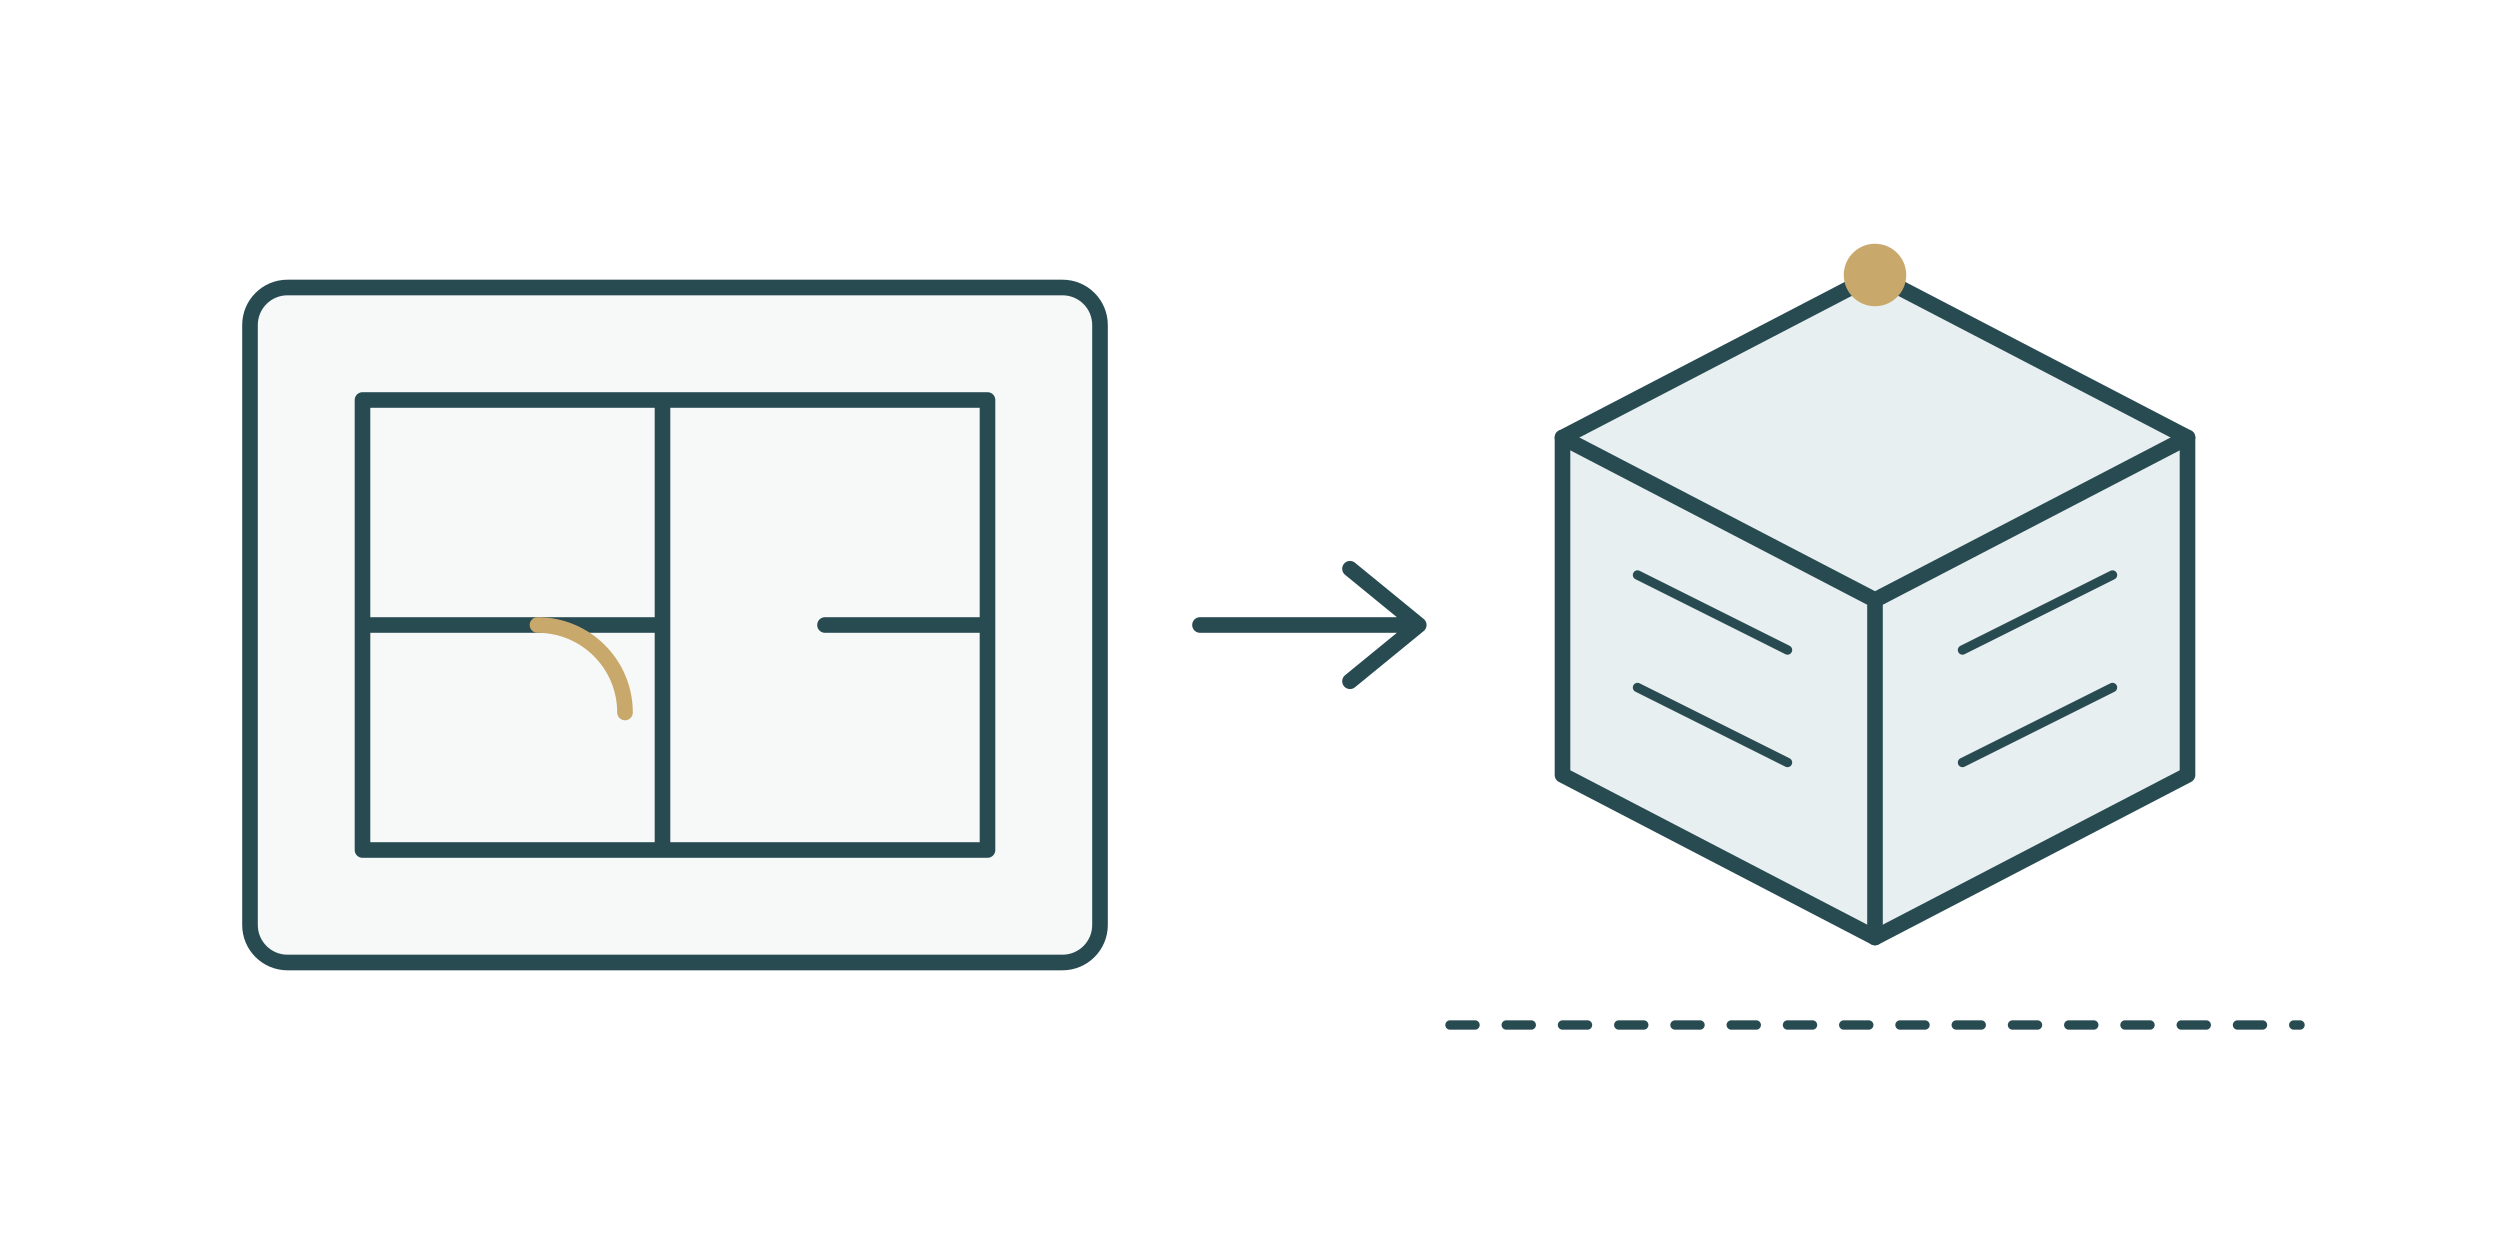
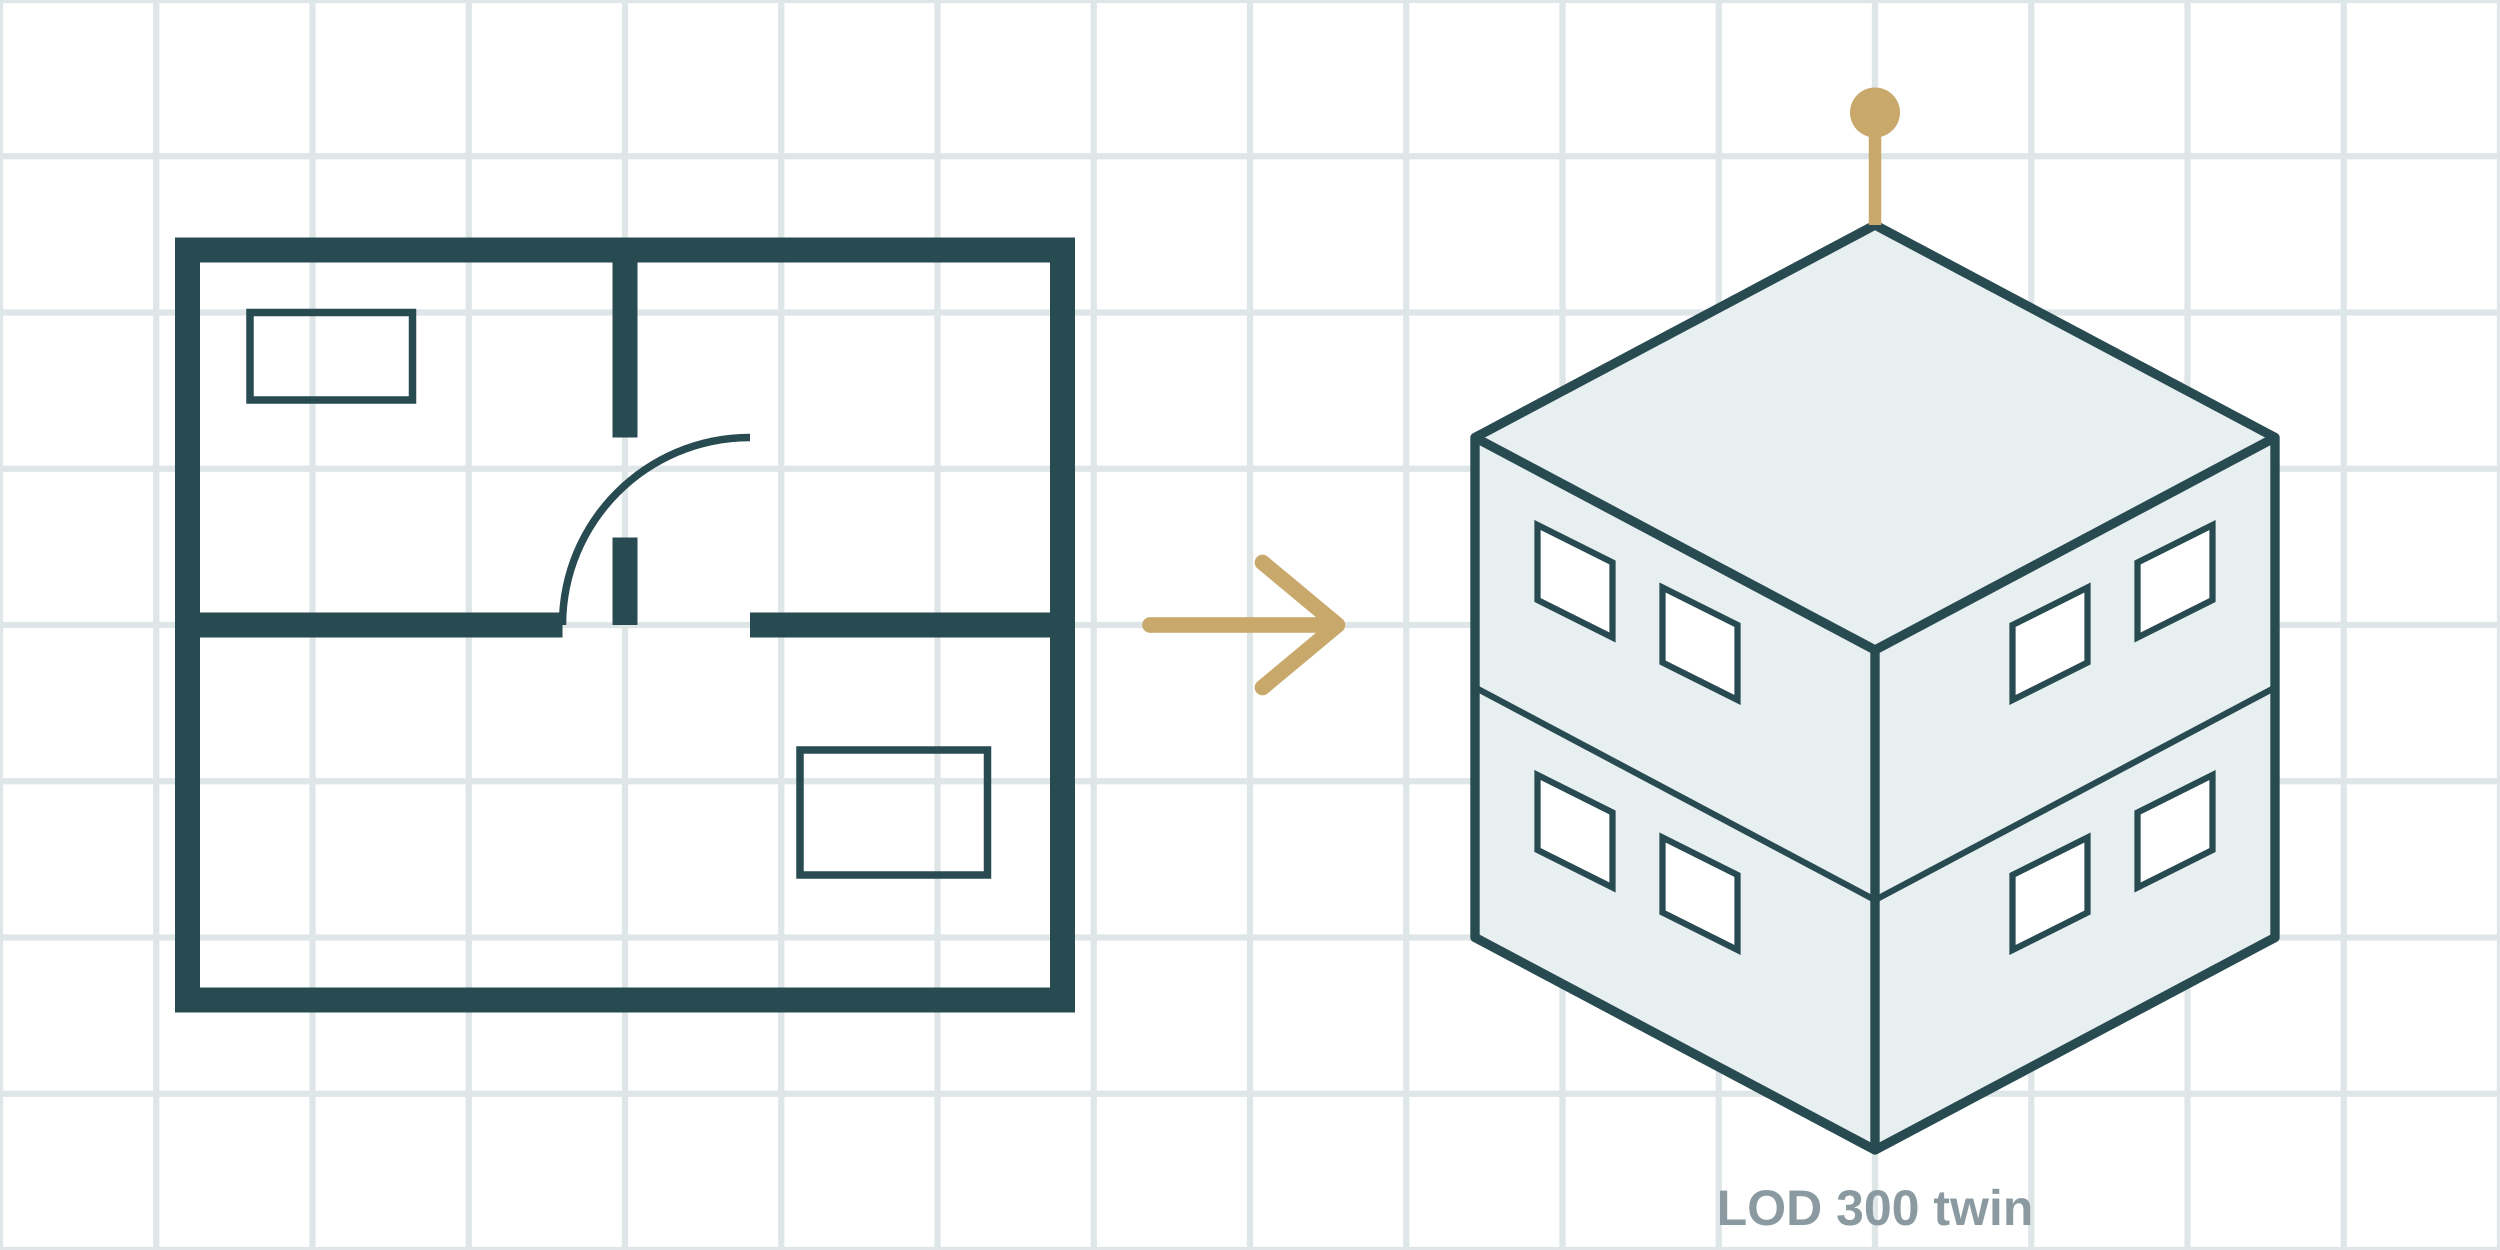
- <svg xmlns="http://www.w3.org/2000/svg" viewBox="0 0 400 200" font-family="Manrope, Arial, sans-serif" role="img" aria-label="Floor plan reconstructed into a 3D digital twin">
+ <svg xmlns="http://www.w3.org/2000/svg" viewBox="0 0 400 200" font-family="Manrope, Arial, sans-serif" role="img" aria-label="Floor plan reconstructed as a 3D building model">
  <rect width="400" height="200" fill="#ffffff" />
-   <g fill="none" stroke="#284b52" stroke-width="2.5" stroke-linecap="round" stroke-linejoin="round">
-     <rect x="40" y="46" width="136" height="108" rx="6" fill="#f7f9f9" />
-     <path d="M58 64 H158 V136 H58 Z M58 100 H106 V136 M106 64 V100 M132 100 H158" />
-     <path d="M86 100 A14 14 0 0 1 100 114" stroke="#c8a96b" />
-     <path d="M192 100 H226 M216 91 L227 100 L216 109" />
-     <path d="M250 124 L250 70 L300 44 L350 70 L350 124 L300 150 Z" fill="#e8eff0" />
-     <path d="M250 70 L300 96 L350 70 M300 96 V150" />
-     <path d="M262 92 L286 104 M262 110 L286 122 M314 104 L338 92 M314 122 L338 110" stroke-width="1.5" />
-     <path d="M232 164 H368" stroke-dasharray="4 5" stroke-width="1.5" />
-     <circle cx="300" cy="44" r="5" fill="#c8a96b" stroke="none" />
+   <g stroke="#dfe6e8" stroke-width="1">
+     <path d="M0 0 V200" />
+     <path d="M25 0 V200" />
+     <path d="M50 0 V200" />
+     <path d="M75 0 V200" />
+     <path d="M100 0 V200" />
+     <path d="M125 0 V200" />
+     <path d="M150 0 V200" />
+     <path d="M175 0 V200" />
+     <path d="M200 0 V200" />
+     <path d="M225 0 V200" />
+     <path d="M250 0 V200" />
+     <path d="M275 0 V200" />
+     <path d="M300 0 V200" />
+     <path d="M325 0 V200" />
+     <path d="M350 0 V200" />
+     <path d="M375 0 V200" />
+     <path d="M400 0 V200" />
+     <path d="M0 0 H400" />
+     <path d="M0 25 H400" />
+     <path d="M0 50 H400" />
+     <path d="M0 75 H400" />
+     <path d="M0 100 H400" />
+     <path d="M0 125 H400" />
+     <path d="M0 150 H400" />
+     <path d="M0 175 H400" />
+     <path d="M0 200 H400" />
  </g>
+   <g fill="none" stroke="#284b52" stroke-width="4">
+     <path d="M30 40 H170 V160 H30 Z M30 100 H90 M120 100 H170 M100 40 V70 M100 86 V100" />
+   </g>
+   <g fill="none" stroke="#284b52" stroke-width="1.2">
+     <path d="M90 100 A30 30 0 0 1 120 70" />
+     <rect x="40" y="50" width="26" height="14" />
+     <rect x="128" y="120" width="30" height="20" />
+   </g>
+   <path d="M184 100 H212 M202 90 L214 100 L202 110" fill="none" stroke="#c8a96b" stroke-width="2.5" stroke-linecap="round" stroke-linejoin="round" />
+   <g stroke="#284b52" stroke-width="1.5" stroke-linejoin="round">
+     <path d="M236 150 L236 70 L300 36 L364 70 L364 150 L300 184 Z" fill="#e8eff0" />
+     <path d="M236 70 L300 104 L364 70 M300 104 V184" fill="none" />
+     <path d="M236 110 L300 144 L364 110" fill="none" stroke-width="1" />
+   </g>
+   <g fill="#ffffff" stroke="#284b52" stroke-width="1">
+     <path d="M246 84 l12 6 v12 l-12 -6 z" />
+     <path d="M266 94 l12 6 v12 l-12 -6 z" />
+     <path d="M246 124 l12 6 v12 l-12 -6 z" />
+     <path d="M266 134 l12 6 v12 l-12 -6 z" />
+     <path d="M342 90 l12 -6 v12 l-12 6 z" />
+     <path d="M322 100 l12 -6 v12 l-12 6 z" />
+     <path d="M342 130 l12 -6 v12 l-12 6 z" />
+     <path d="M322 140 l12 -6 v12 l-12 6 z" />
+   </g>
+   <path d="M300 36 V20" stroke="#c8a96b" stroke-width="2" />
+   <circle cx="300" cy="18" r="4" fill="#c8a96b" />
+   <text x="300" y="196" font-size="8" font-weight="700" fill="#8a9aa0" text-anchor="middle">LOD 300 twin</text>
</svg>
